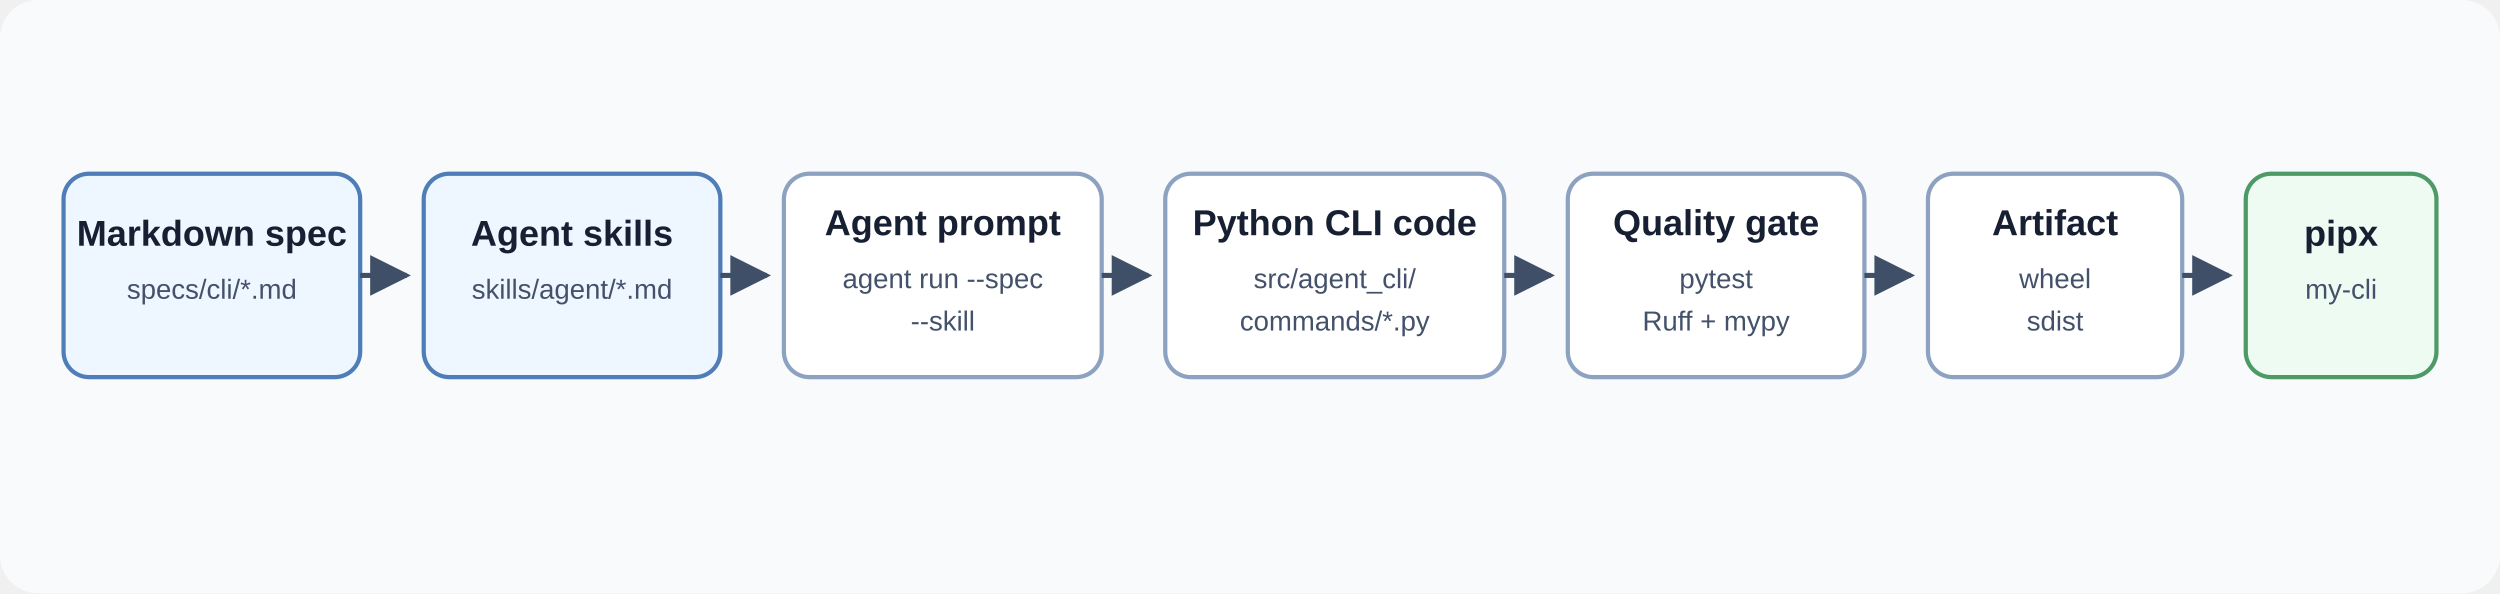
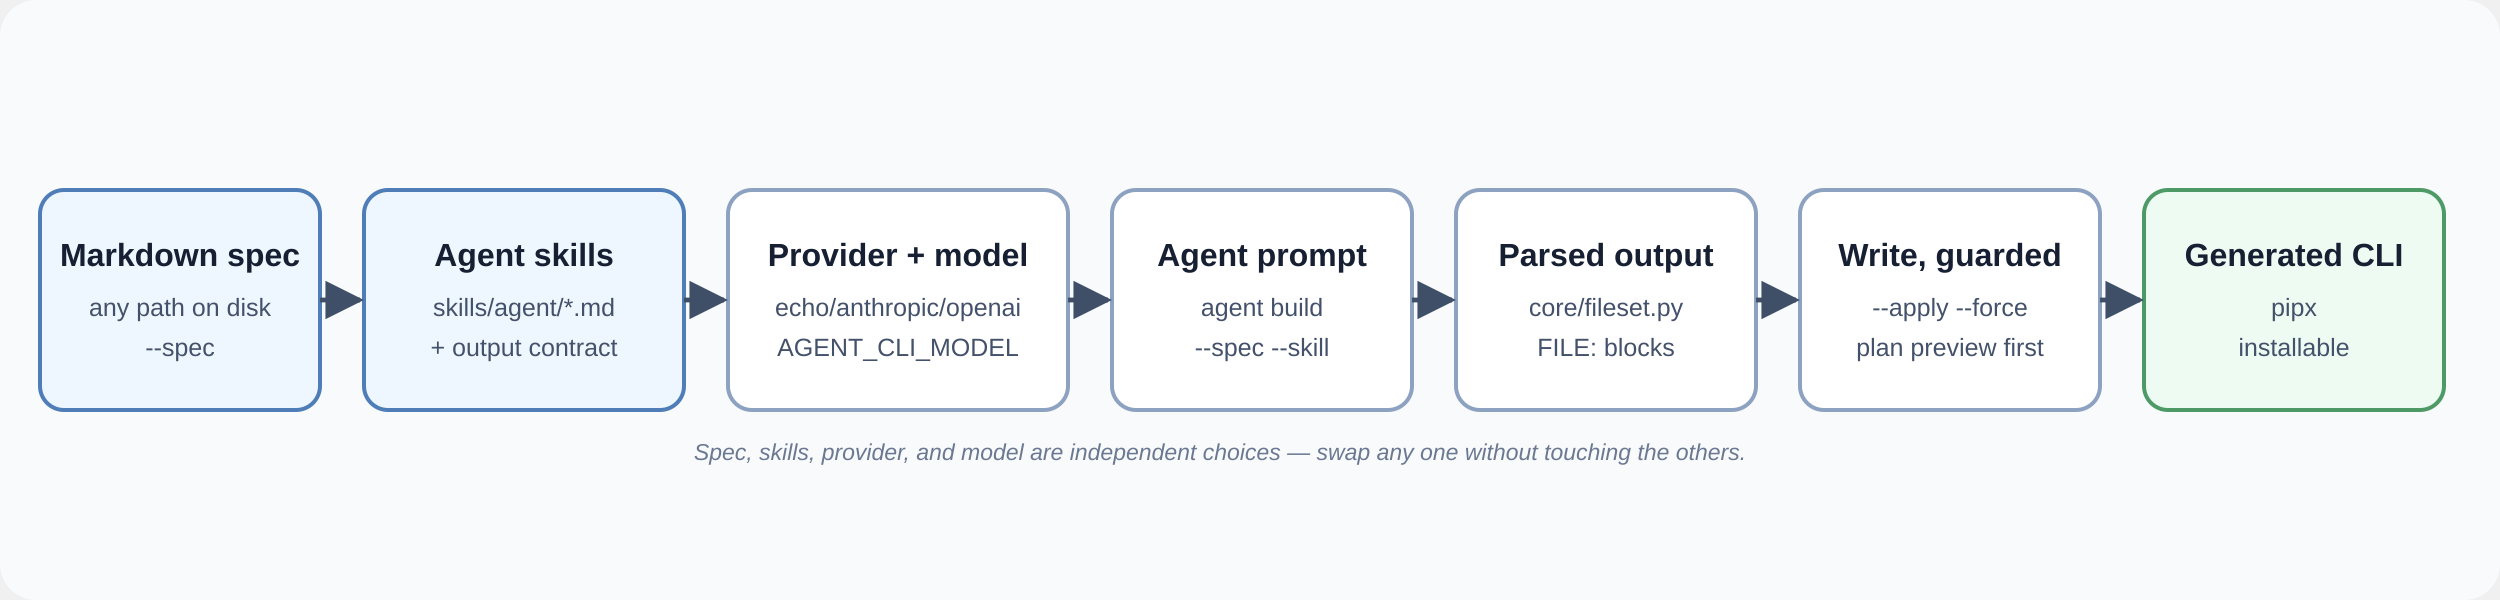
- <svg xmlns="http://www.w3.org/2000/svg" width="1180" height="280" viewBox="0 0 1180 280" role="img" aria-labelledby="title desc">
+ <svg xmlns="http://www.w3.org/2000/svg" width="1250" height="300" viewBox="0 0 1250 300" role="img" aria-labelledby="title desc">
  <defs>
    <marker id="arrow" viewBox="0 0 10 10" refX="9" refY="5" markerWidth="8" markerHeight="8" orient="auto-start-reverse">
      <path d="M 0 0 L 10 5 L 0 10 z" fill="#3f4f67" />
    </marker>
    <style>
      .background { fill: #f8fafc; }
      .box { fill: #ffffff; stroke: #8da2c0; stroke-width: 2; rx: 12; }
      .box-accent { fill: #eef6ff; stroke: #4f7db8; stroke-width: 2; rx: 12; }
      .box-success { fill: #eefbf3; stroke: #4e9a67; stroke-width: 2; rx: 12; }
-       .title { fill: #172033; font-family: Arial, Helvetica, sans-serif; font-size: 17px; font-weight: 700; }
-       .detail { fill: #43516a; font-family: Arial, Helvetica, sans-serif; font-size: 13px; }
+       .title { fill: #172033; font-family: Arial, Helvetica, sans-serif; font-size: 16px; font-weight: 700; }
+       .detail { fill: #43516a; font-family: Arial, Helvetica, sans-serif; font-size: 12.5px; }
      .arrow { stroke: #3f4f67; stroke-width: 2.4; fill: none; marker-end: url(#arrow); }
+       .caption { fill: #6b7891; font-family: Arial, Helvetica, sans-serif; font-size: 11.5px; font-style: italic; }
    </style>
  </defs>
-   <rect class="background" x="0" y="0" width="1180" height="280" rx="18" />
-   <rect class="box-accent" x="30" y="82" width="140" height="96" />
-   <text class="title" x="100" y="116" text-anchor="middle">Markdown spec</text>
-   <text class="detail" x="100" y="141" text-anchor="middle">specs/cli/*.md</text>
-   <rect class="box-accent" x="200" y="82" width="140" height="96" />
-   <text class="title" x="270" y="116" text-anchor="middle">Agent skills</text>
-   <text class="detail" x="270" y="141" text-anchor="middle">skills/agent/*.md</text>
-   <rect class="box" x="370" y="82" width="150" height="96" />
-   <text class="title" x="445" y="111" text-anchor="middle">Agent prompt</text>
-   <text class="detail" x="445" y="136" text-anchor="middle">agent run --spec</text>
-   <text class="detail" x="445" y="156" text-anchor="middle">--skill</text>
-   <rect class="box" x="550" y="82" width="160" height="96" />
-   <text class="title" x="630" y="111" text-anchor="middle">Python CLI code</text>
-   <text class="detail" x="630" y="136" text-anchor="middle">src/agent_cli/</text>
-   <text class="detail" x="630" y="156" text-anchor="middle">commands/*.py</text>
-   <rect class="box" x="740" y="82" width="140" height="96" />
-   <text class="title" x="810" y="111" text-anchor="middle">Quality gate</text>
-   <text class="detail" x="810" y="136" text-anchor="middle">pytest</text>
-   <text class="detail" x="810" y="156" text-anchor="middle">Ruff + mypy</text>
-   <rect class="box" x="910" y="82" width="120" height="96" />
-   <text class="title" x="970" y="111" text-anchor="middle">Artifact</text>
-   <text class="detail" x="970" y="136" text-anchor="middle">wheel</text>
-   <text class="detail" x="970" y="156" text-anchor="middle">sdist</text>
-   <rect class="box-success" x="1060" y="82" width="90" height="96" />
-   <text class="title" x="1105" y="116" text-anchor="middle">pipx</text>
-   <text class="detail" x="1105" y="141" text-anchor="middle">my-cli</text>
-   <path class="arrow" d="M 170 130 L 192 130" />
-   <path class="arrow" d="M 340 130 L 362 130" />
-   <path class="arrow" d="M 520 130 L 542 130" />
-   <path class="arrow" d="M 710 130 L 732 130" />
-   <path class="arrow" d="M 880 130 L 902 130" />
-   <path class="arrow" d="M 1030 130 L 1052 130" />
+   <rect class="background" x="0" y="0" width="1250" height="300" rx="18" />
+   <rect class="box-accent" x="20" y="95" width="140" height="110" />
+   <text class="title" x="90" y="133" text-anchor="middle">Markdown spec</text>
+   <text class="detail" x="90" y="158" text-anchor="middle">any path on disk</text>
+   <text class="detail" x="90" y="178" text-anchor="middle">--spec</text>
+   <rect class="box-accent" x="182" y="95" width="160" height="110" />
+   <text class="title" x="262" y="133" text-anchor="middle">Agent skills</text>
+   <text class="detail" x="262" y="158" text-anchor="middle">skills/agent/*.md</text>
+   <text class="detail" x="262" y="178" text-anchor="middle">+ output contract</text>
+   <rect class="box" x="364" y="95" width="170" height="110" />
+   <text class="title" x="449" y="133" text-anchor="middle">Provider + model</text>
+   <text class="detail" x="449" y="158" text-anchor="middle">echo/anthropic/openai</text>
+   <text class="detail" x="449" y="178" text-anchor="middle">AGENT_CLI_MODEL</text>
+   <rect class="box" x="556" y="95" width="150" height="110" />
+   <text class="title" x="631" y="133" text-anchor="middle">Agent prompt</text>
+   <text class="detail" x="631" y="158" text-anchor="middle">agent build</text>
+   <text class="detail" x="631" y="178" text-anchor="middle">--spec --skill</text>
+   <rect class="box" x="728" y="95" width="150" height="110" />
+   <text class="title" x="803" y="133" text-anchor="middle">Parsed output</text>
+   <text class="detail" x="803" y="158" text-anchor="middle">core/fileset.py</text>
+   <text class="detail" x="803" y="178" text-anchor="middle">FILE: blocks</text>
+   <rect class="box" x="900" y="95" width="150" height="110" />
+   <text class="title" x="975" y="133" text-anchor="middle">Write, guarded</text>
+   <text class="detail" x="975" y="158" text-anchor="middle">--apply --force</text>
+   <text class="detail" x="975" y="178" text-anchor="middle">plan preview first</text>
+   <rect class="box-success" x="1072" y="95" width="150" height="110" />
+   <text class="title" x="1147" y="133" text-anchor="middle">Generated CLI</text>
+   <text class="detail" x="1147" y="158" text-anchor="middle">pipx</text>
+   <text class="detail" x="1147" y="178" text-anchor="middle">installable</text>
+   <path class="arrow" d="M 160 150 L 180 150" />
+   <path class="arrow" d="M 342 150 L 362 150" />
+   <path class="arrow" d="M 534 150 L 554 150" />
+   <path class="arrow" d="M 706 150 L 726 150" />
+   <path class="arrow" d="M 878 150 L 898 150" />
+   <path class="arrow" d="M 1050 150 L 1070 150" />
+   <text class="caption" x="610" y="230" text-anchor="middle">Spec, skills, provider, and model are independent choices — swap any one without touching the others.</text>
</svg>
